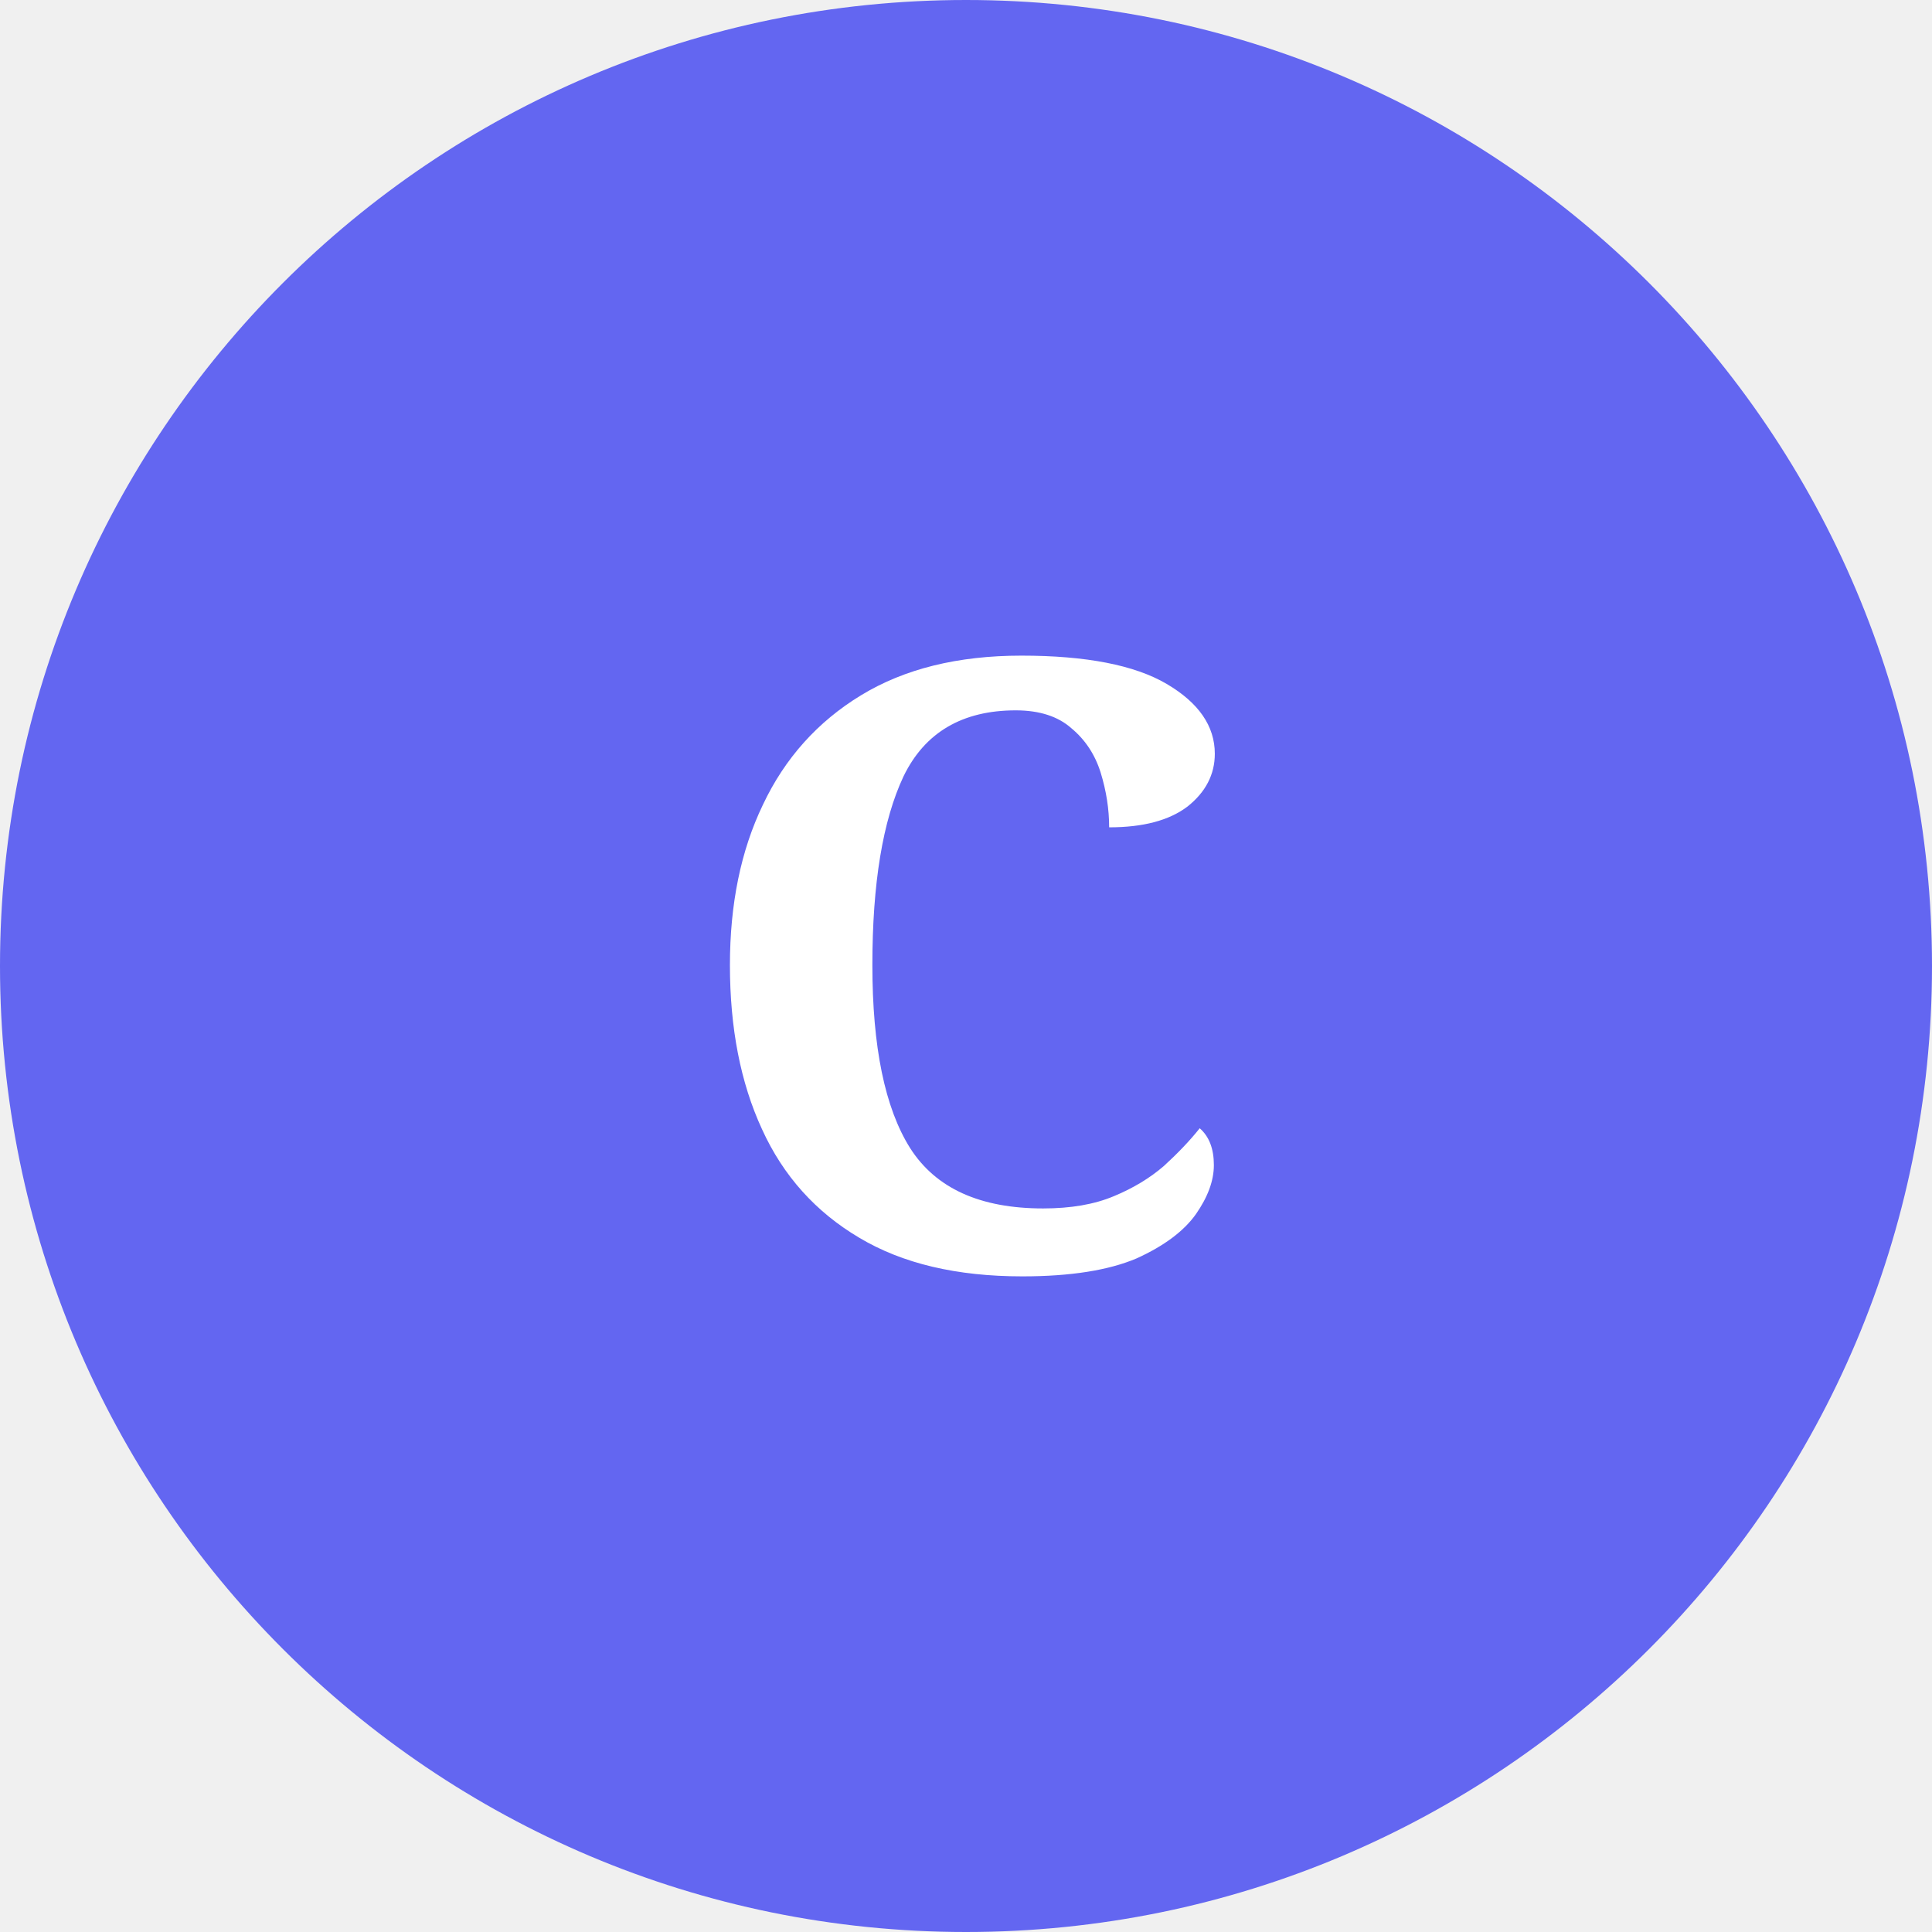
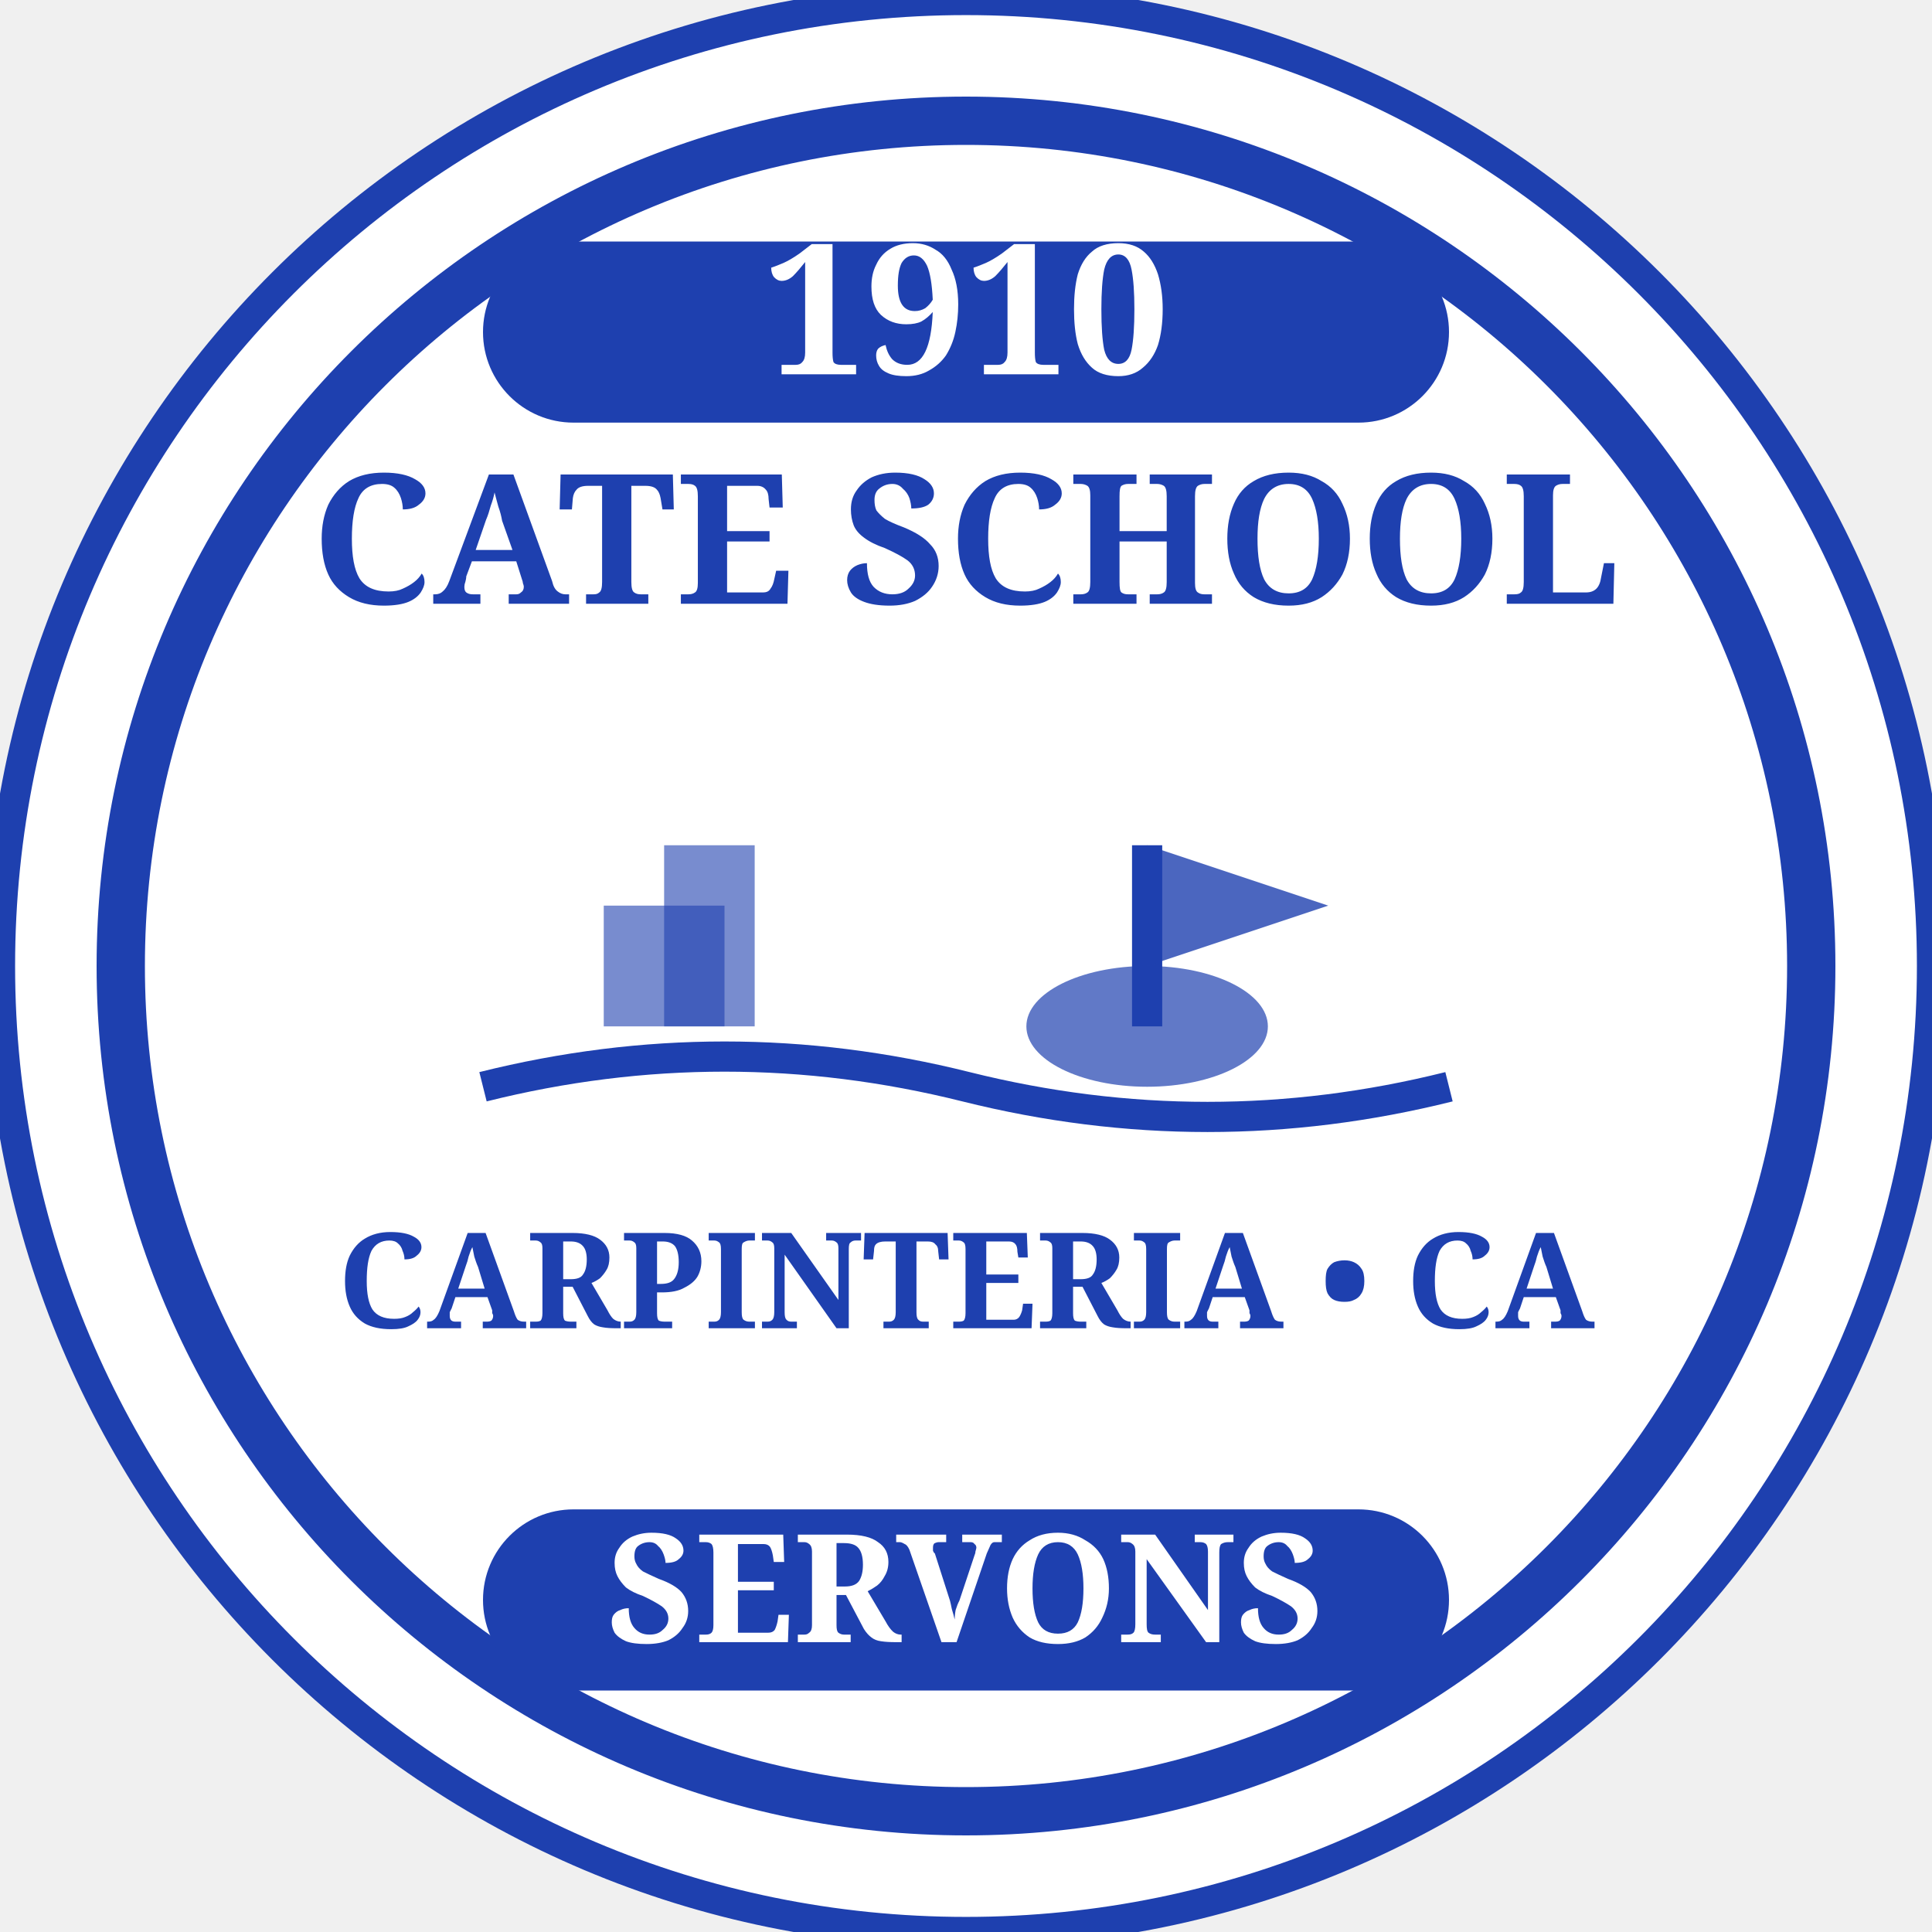
<svg xmlns="http://www.w3.org/2000/svg" width="32" height="32" viewBox="0 0 32 32" fill="none">
-   <circle cx="16" cy="16" r="16" fill="#6366F1" />
-   <text x="16" y="21" text-anchor="middle" fill="white" font-family="serif" font-size="14" font-weight="bold">C</text>
+   <circle cx="16" cy="16" r="16" fill="#ffffff" stroke="#1e40af" stroke-width="0.5" />
+   <circle cx="16" cy="16" r="14" fill="none" stroke="#1e40af" stroke-width="0.8" />
+   <rect x="8" y="4" width="16" height="3" rx="1.5" fill="#1e40af" />
+   <text x="16" y="6.2" text-anchor="middle" fill="white" font-family="serif" font-size="3" font-weight="bold">1910</text>
+   <rect x="8" y="25" width="16" height="3" rx="1.5" fill="#1e40af" />
+   <text x="16" y="27.2" text-anchor="middle" fill="white" font-family="serif" font-size="2.5" font-weight="bold">SERVONS</text>
+   <text x="16" y="10" text-anchor="middle" fill="#1e40af" font-family="serif" font-size="3" font-weight="bold">CATE SCHOOL</text>
+   <text x="16" y="22" text-anchor="middle" fill="#1e40af" font-family="serif" font-size="2.2" font-weight="bold">CARPINTERIA • CA</text>
+   <g transform="translate(16, 16)">
+     <path d="M-8 2 Q-4 1 0 2 Q4 3 8 2" stroke="#1e40af" stroke-width="0.5" fill="none" />
+     <ellipse cx="3" cy="1" rx="2" ry="1" fill="#1e40af" opacity="0.7" />
+     <line x1="3" y1="1" x2="3" y2="-2" stroke="#1e40af" stroke-width="0.5" />
+     <path d="M3 -2 L6 -1 L3 0" fill="#1e40af" opacity="0.8" />
+     <rect x="-6" y="-1" width="2" height="2" fill="#1e40af" opacity="0.6" />
+     <rect x="-5" y="-2" width="1.5" height="3" fill="#1e40af" opacity="0.6" />
+   </g>
</svg>
